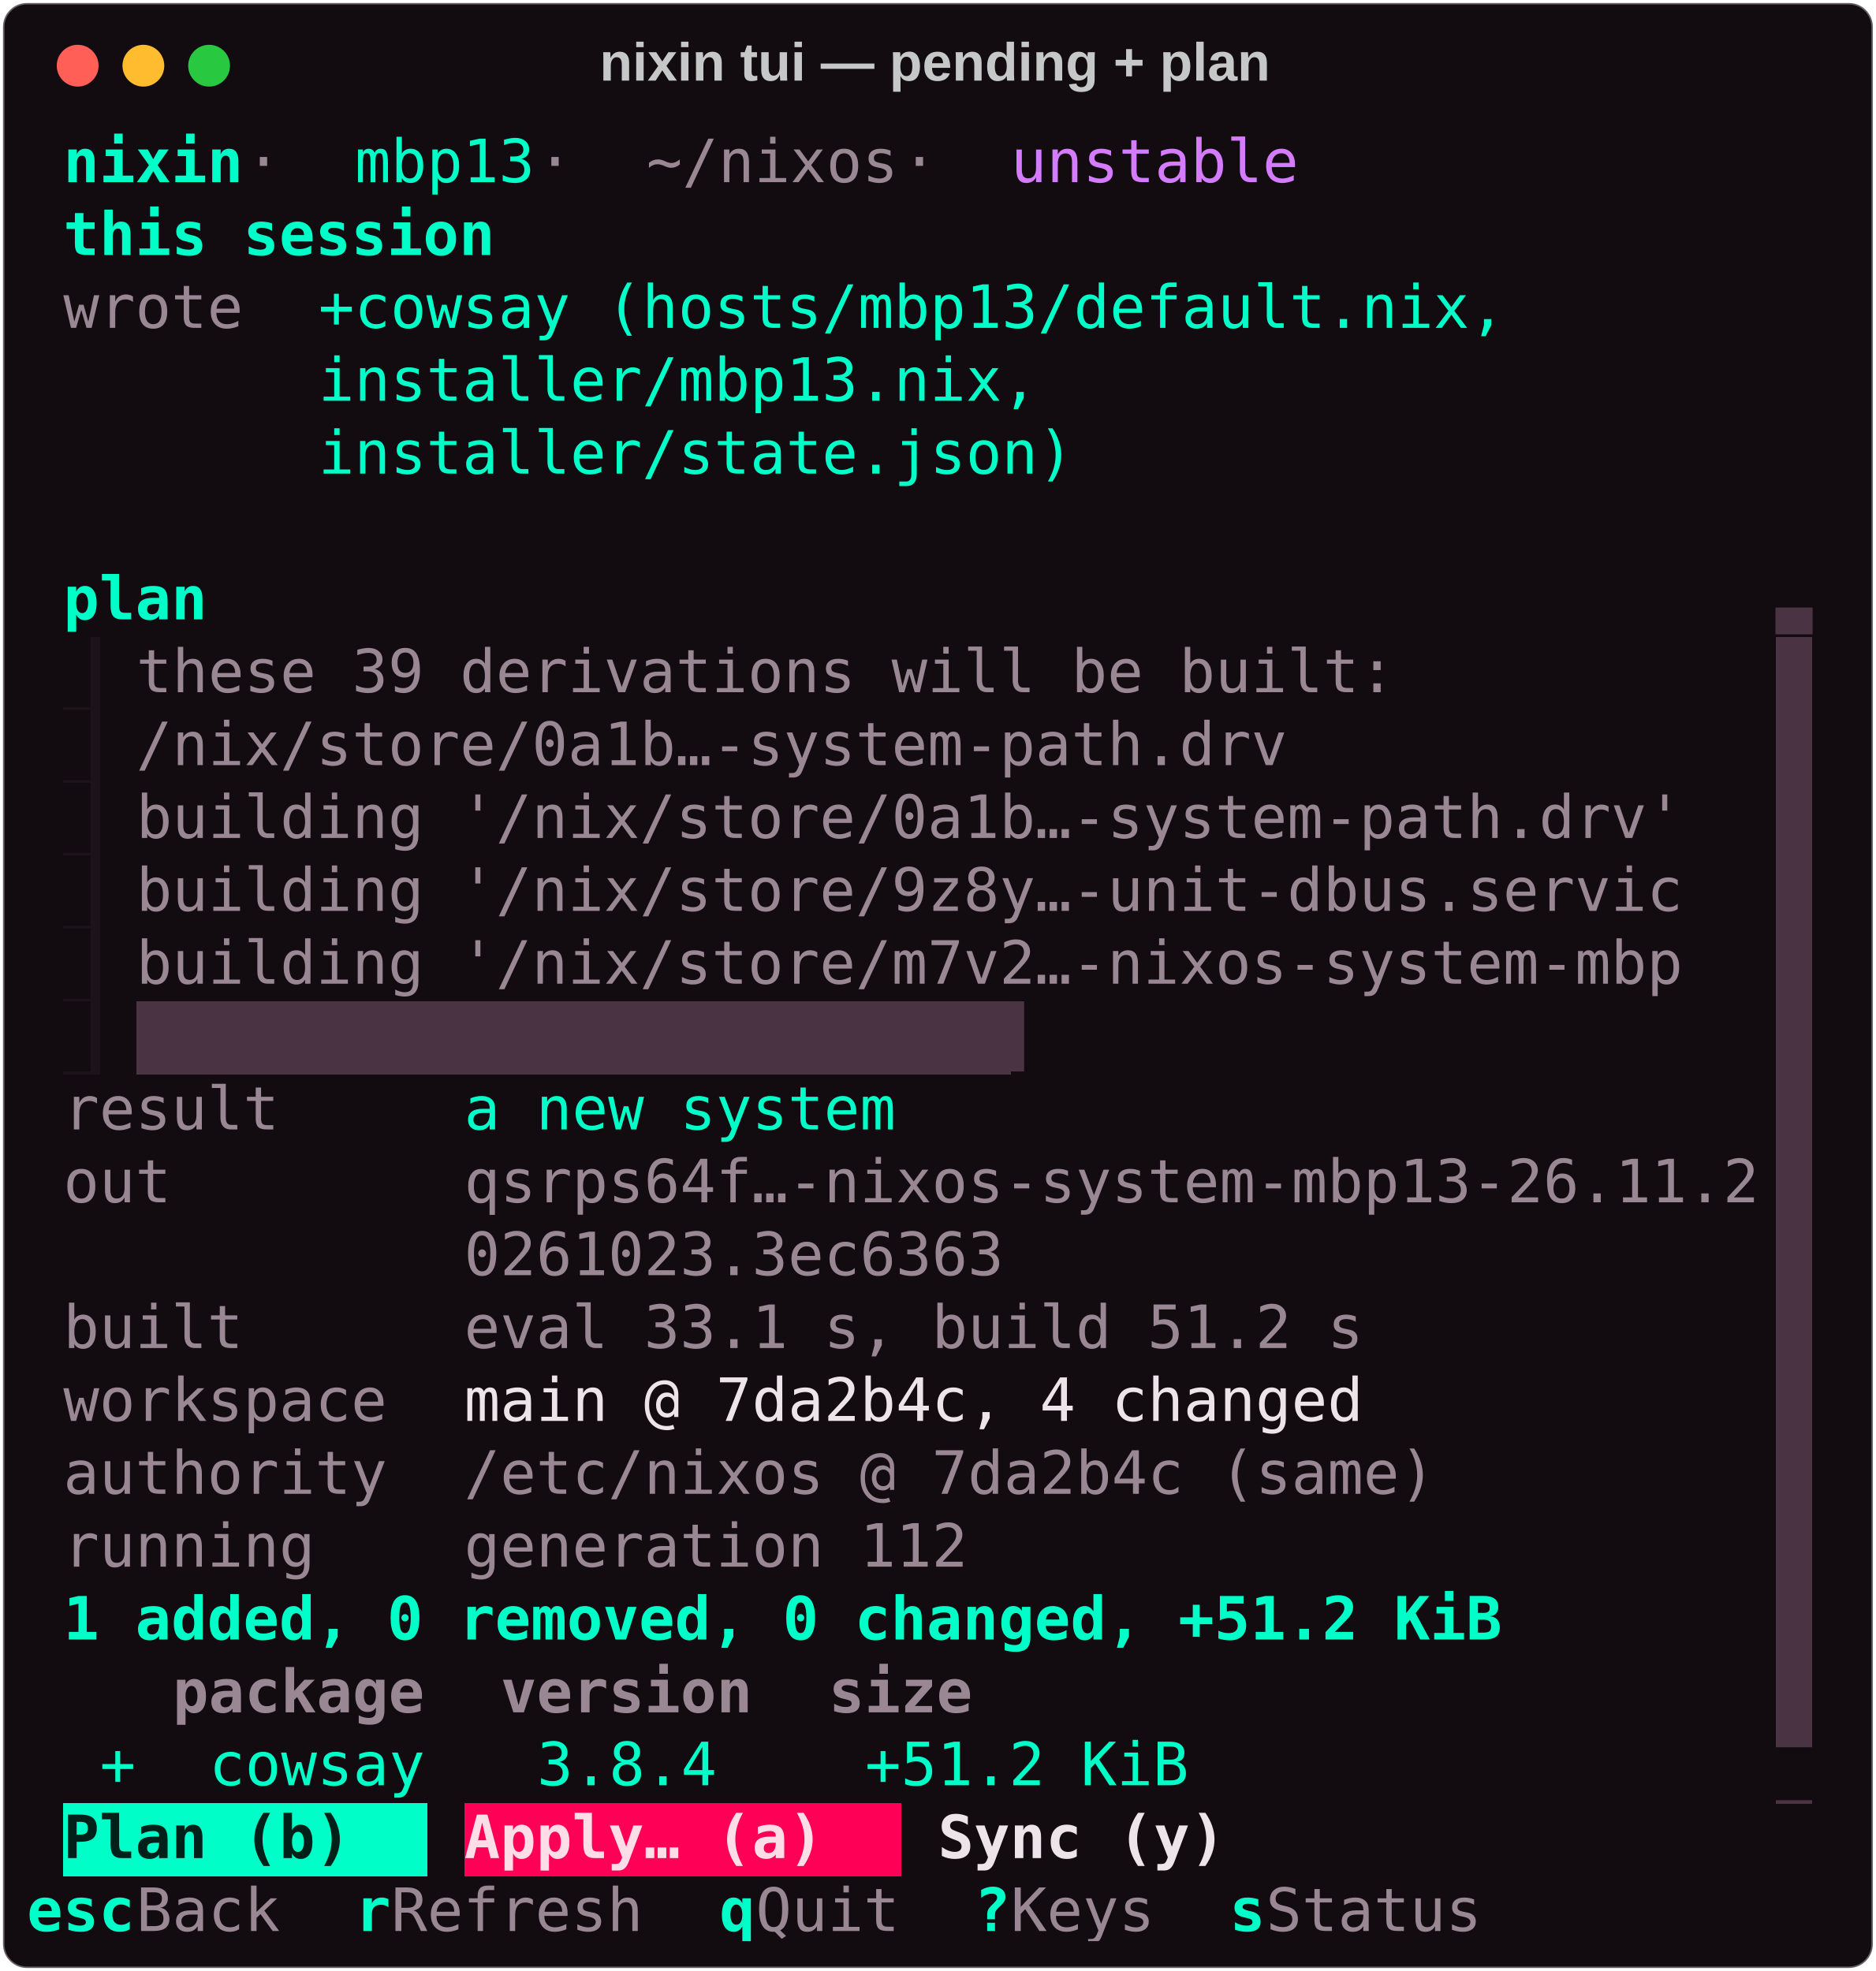
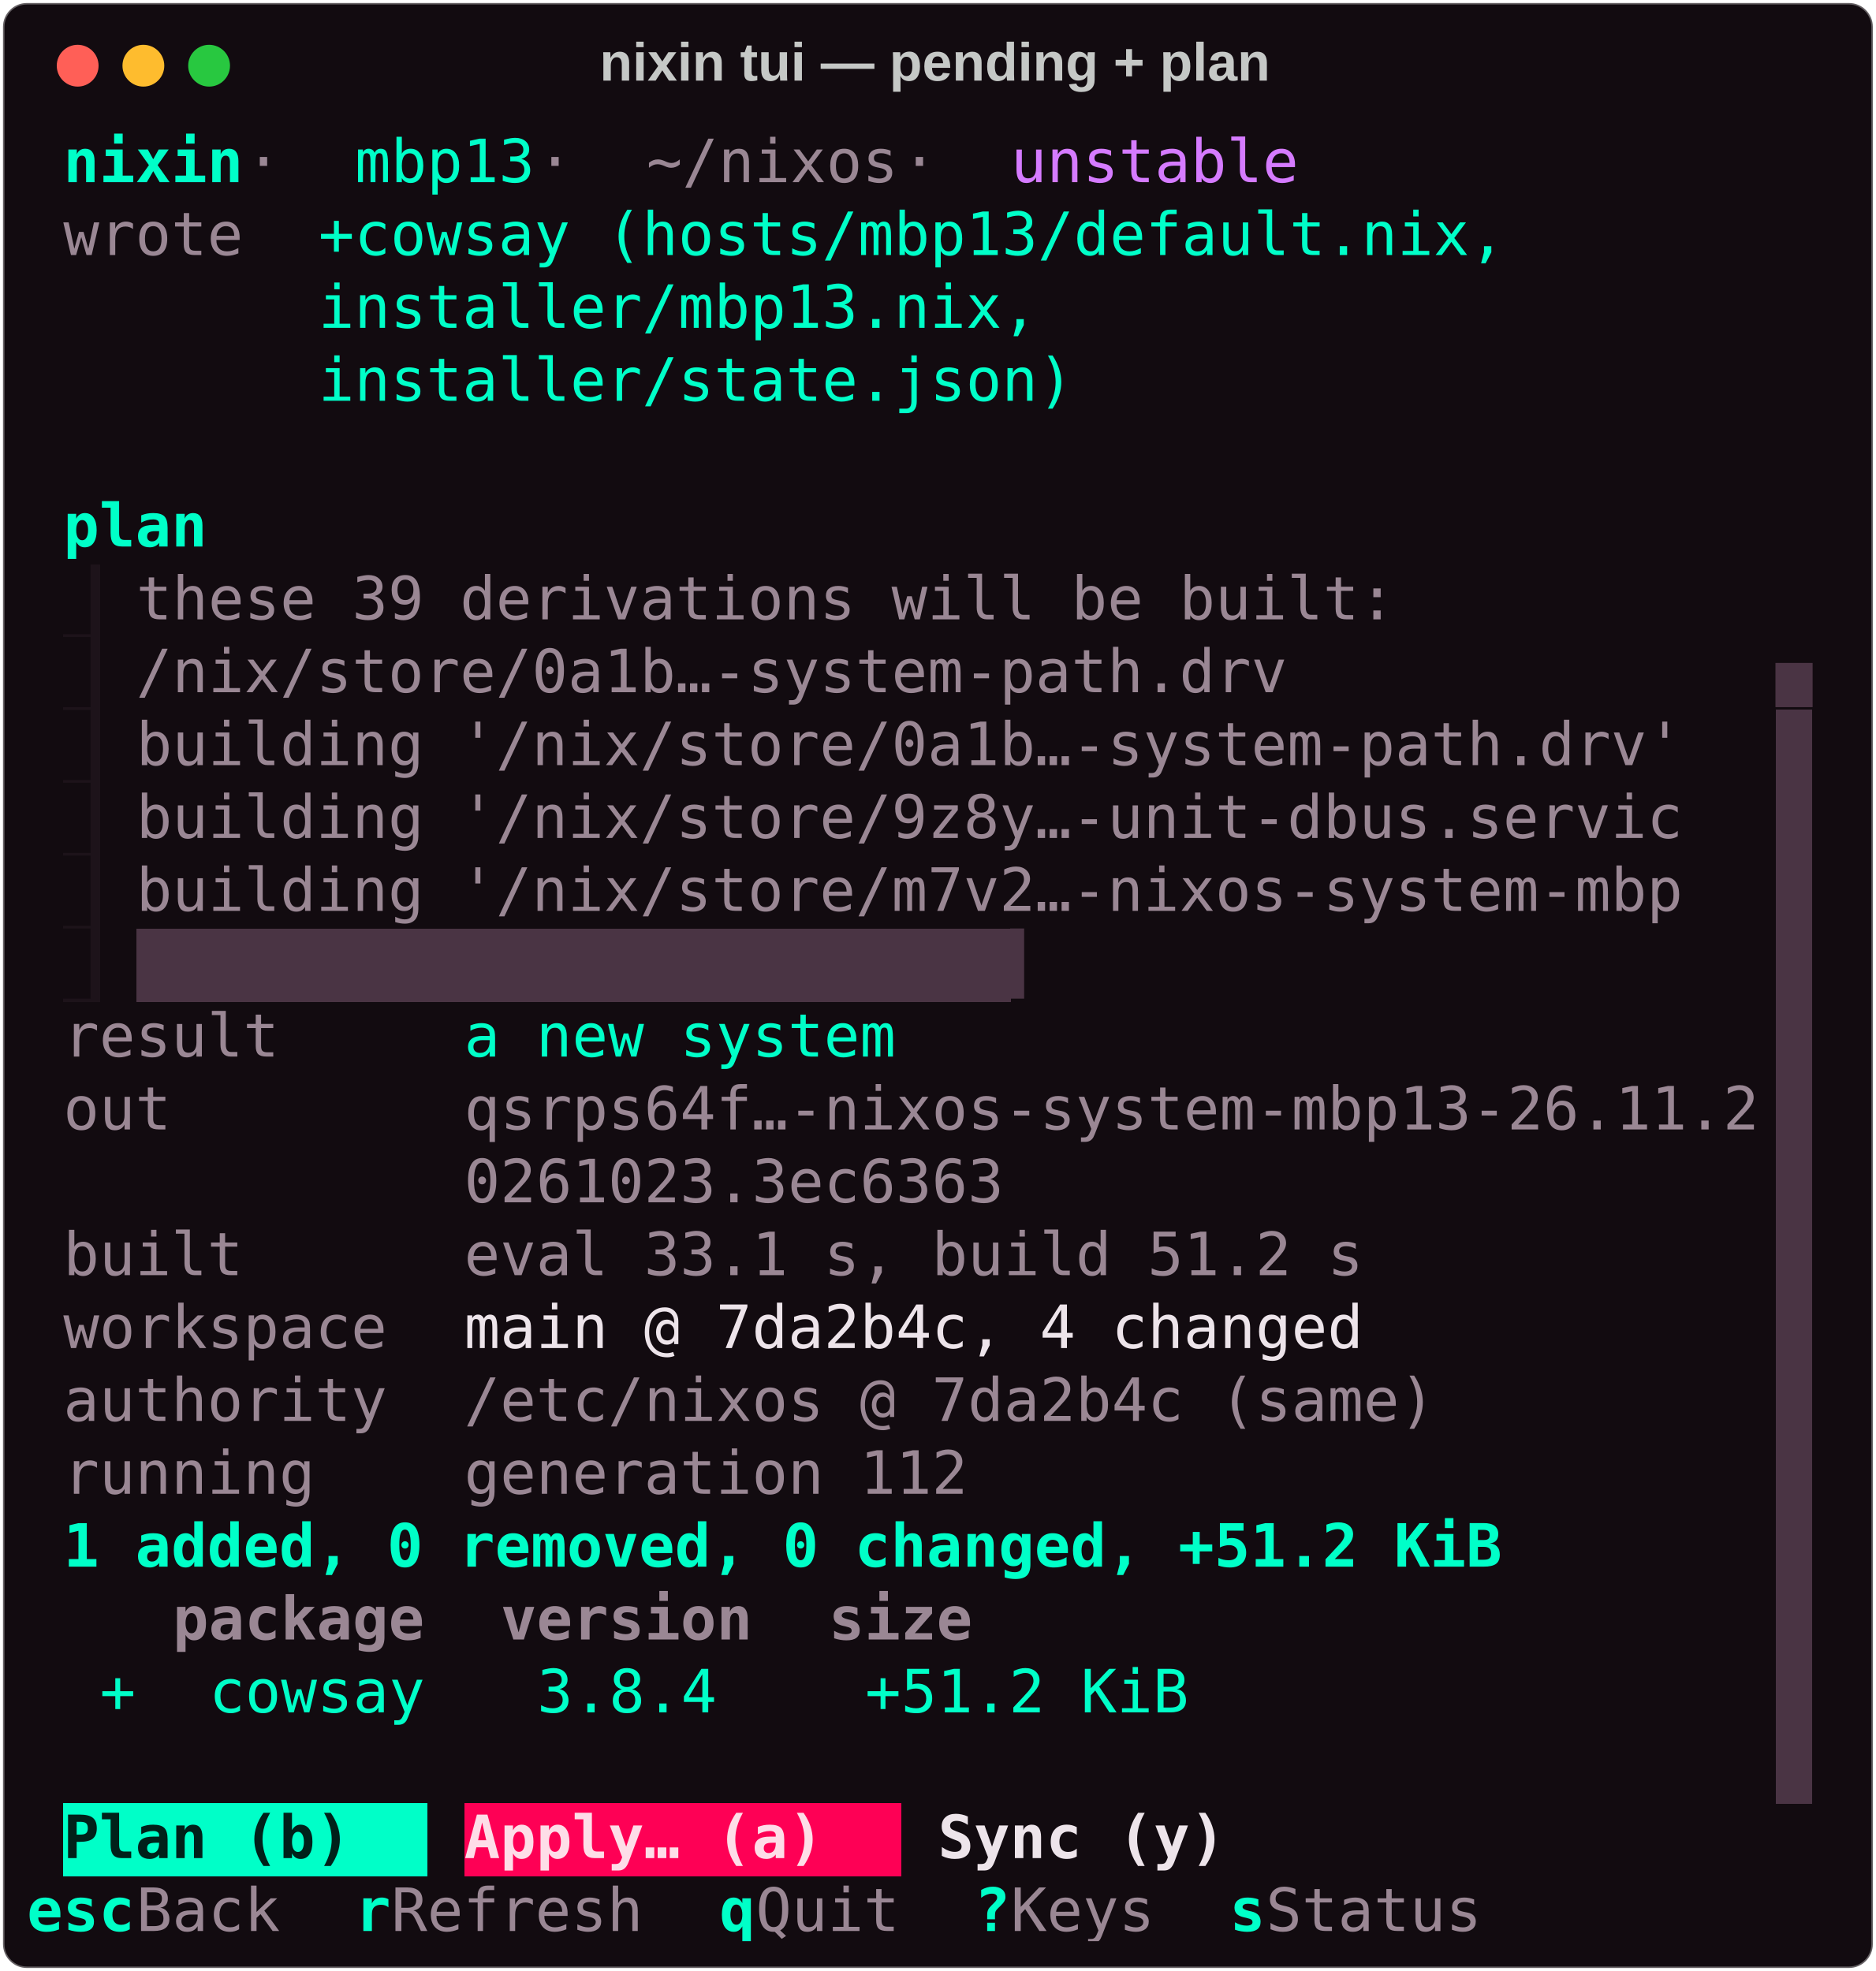
<svg xmlns="http://www.w3.org/2000/svg" class="rich-terminal" viewBox="0 0 628 660.0">
  <style>

    @font-face {
        font-family: "Fira Code";
        src: local("FiraCode-Regular"),
                url("https://cdnjs.cloudflare.com/ajax/libs/firacode/6.2.0/woff2/FiraCode-Regular.woff2") format("woff2"),
                url("https://cdnjs.cloudflare.com/ajax/libs/firacode/6.2.0/woff/FiraCode-Regular.woff") format("woff");
        font-style: normal;
        font-weight: 400;
    }
    @font-face {
        font-family: "Fira Code";
        src: local("FiraCode-Bold"),
                url("https://cdnjs.cloudflare.com/ajax/libs/firacode/6.2.0/woff2/FiraCode-Bold.woff2") format("woff2"),
                url("https://cdnjs.cloudflare.com/ajax/libs/firacode/6.2.0/woff/FiraCode-Bold.woff") format("woff");
        font-style: bold;
        font-weight: 700;
    }

-     .terminal-96941989-matrix {
+     .terminal-3875089886-matrix {
        font-family: Fira Code, monospace;
        font-size: 20px;
        line-height: 24.4px;
        font-variant-east-asian: full-width;
    }

-     .terminal-96941989-title {
+     .terminal-3875089886-title {
        font-size: 18px;
        font-weight: bold;
        font-family: arial;
    }

-     .terminal-96941989-r1 { fill: #c5c8c6 }
- .terminal-96941989-r2 { fill: #00ffc8;font-weight: bold }
- .terminal-96941989-r3 { fill: #9a8794 }
- .terminal-96941989-r4 { fill: #00ffc8 }
- .terminal-96941989-r5 { fill: #d57bff }
- .terminal-96941989-r6 { fill: #ede4ea }
- .terminal-96941989-r7 { fill: #4a3444 }
- .terminal-96941989-r8 { fill: #120b10 }
- .terminal-96941989-r9 { fill: #9a8794;font-weight: bold }
- .terminal-96941989-r10 { fill: #00211a;font-weight: bold }
- .terminal-96941989-r11 { fill: #fedde8;font-weight: bold }
- .terminal-96941989-r12 { fill: #ede4ea;font-weight: bold }
+     .terminal-3875089886-r1 { fill: #c5c8c6 }
+ .terminal-3875089886-r2 { fill: #00ffc8;font-weight: bold }
+ .terminal-3875089886-r3 { fill: #9a8794 }
+ .terminal-3875089886-r4 { fill: #00ffc8 }
+ .terminal-3875089886-r5 { fill: #d57bff }
+ .terminal-3875089886-r6 { fill: #ede4ea }
+ .terminal-3875089886-r7 { fill: #120b10 }
+ .terminal-3875089886-r8 { fill: #4a3444 }
+ .terminal-3875089886-r9 { fill: #9a8794;font-weight: bold }
+ .terminal-3875089886-r10 { fill: #00211a;font-weight: bold }
+ .terminal-3875089886-r11 { fill: #fedde8;font-weight: bold }
+ .terminal-3875089886-r12 { fill: #ede4ea;font-weight: bold }
    </style>
  <defs>
-     <clipPath id="terminal-96941989-clip-terminal">
+     <clipPath id="terminal-3875089886-clip-terminal">
      <rect x="0" y="0" width="609.0" height="609.0" />
    </clipPath>
-     <clipPath id="terminal-96941989-line-0">
+     <clipPath id="terminal-3875089886-line-0">
      <rect x="0" y="1.5" width="610" height="24.65" />
    </clipPath>
-     <clipPath id="terminal-96941989-line-1">
+     <clipPath id="terminal-3875089886-line-1">
      <rect x="0" y="25.9" width="610" height="24.65" />
    </clipPath>
-     <clipPath id="terminal-96941989-line-2">
+     <clipPath id="terminal-3875089886-line-2">
      <rect x="0" y="50.3" width="610" height="24.65" />
    </clipPath>
-     <clipPath id="terminal-96941989-line-3">
+     <clipPath id="terminal-3875089886-line-3">
      <rect x="0" y="74.7" width="610" height="24.65" />
    </clipPath>
-     <clipPath id="terminal-96941989-line-4">
+     <clipPath id="terminal-3875089886-line-4">
      <rect x="0" y="99.1" width="610" height="24.65" />
    </clipPath>
-     <clipPath id="terminal-96941989-line-5">
+     <clipPath id="terminal-3875089886-line-5">
      <rect x="0" y="123.5" width="610" height="24.65" />
    </clipPath>
-     <clipPath id="terminal-96941989-line-6">
+     <clipPath id="terminal-3875089886-line-6">
      <rect x="0" y="147.9" width="610" height="24.65" />
    </clipPath>
-     <clipPath id="terminal-96941989-line-7">
+     <clipPath id="terminal-3875089886-line-7">
      <rect x="0" y="172.3" width="610" height="24.65" />
    </clipPath>
-     <clipPath id="terminal-96941989-line-8">
+     <clipPath id="terminal-3875089886-line-8">
      <rect x="0" y="196.7" width="610" height="24.65" />
    </clipPath>
-     <clipPath id="terminal-96941989-line-9">
+     <clipPath id="terminal-3875089886-line-9">
      <rect x="0" y="221.1" width="610" height="24.65" />
    </clipPath>
-     <clipPath id="terminal-96941989-line-10">
+     <clipPath id="terminal-3875089886-line-10">
      <rect x="0" y="245.5" width="610" height="24.65" />
    </clipPath>
-     <clipPath id="terminal-96941989-line-11">
+     <clipPath id="terminal-3875089886-line-11">
      <rect x="0" y="269.9" width="610" height="24.65" />
    </clipPath>
-     <clipPath id="terminal-96941989-line-12">
+     <clipPath id="terminal-3875089886-line-12">
      <rect x="0" y="294.3" width="610" height="24.65" />
    </clipPath>
-     <clipPath id="terminal-96941989-line-13">
+     <clipPath id="terminal-3875089886-line-13">
      <rect x="0" y="318.7" width="610" height="24.65" />
    </clipPath>
-     <clipPath id="terminal-96941989-line-14">
+     <clipPath id="terminal-3875089886-line-14">
      <rect x="0" y="343.1" width="610" height="24.65" />
    </clipPath>
-     <clipPath id="terminal-96941989-line-15">
+     <clipPath id="terminal-3875089886-line-15">
      <rect x="0" y="367.5" width="610" height="24.65" />
    </clipPath>
-     <clipPath id="terminal-96941989-line-16">
+     <clipPath id="terminal-3875089886-line-16">
      <rect x="0" y="391.9" width="610" height="24.65" />
    </clipPath>
-     <clipPath id="terminal-96941989-line-17">
+     <clipPath id="terminal-3875089886-line-17">
      <rect x="0" y="416.3" width="610" height="24.65" />
    </clipPath>
-     <clipPath id="terminal-96941989-line-18">
+     <clipPath id="terminal-3875089886-line-18">
      <rect x="0" y="440.7" width="610" height="24.65" />
    </clipPath>
-     <clipPath id="terminal-96941989-line-19">
+     <clipPath id="terminal-3875089886-line-19">
      <rect x="0" y="465.1" width="610" height="24.65" />
    </clipPath>
-     <clipPath id="terminal-96941989-line-20">
+     <clipPath id="terminal-3875089886-line-20">
      <rect x="0" y="489.5" width="610" height="24.65" />
    </clipPath>
-     <clipPath id="terminal-96941989-line-21">
+     <clipPath id="terminal-3875089886-line-21">
      <rect x="0" y="513.9" width="610" height="24.65" />
    </clipPath>
-     <clipPath id="terminal-96941989-line-22">
+     <clipPath id="terminal-3875089886-line-22">
      <rect x="0" y="538.3" width="610" height="24.65" />
    </clipPath>
-     <clipPath id="terminal-96941989-line-23">
+     <clipPath id="terminal-3875089886-line-23">
      <rect x="0" y="562.7" width="610" height="24.65" />
    </clipPath>
  </defs>
  <rect fill="#120b10" stroke="rgba(255,255,255,0.35)" stroke-width="1" x="1" y="1" width="626" height="658" rx="8" />
-   <text class="terminal-96941989-title" fill="#c5c8c6" text-anchor="middle" x="313" y="27">nixin tui — pending + plan</text>
+   <text class="terminal-3875089886-title" fill="#c5c8c6" text-anchor="middle" x="313" y="27">nixin tui — pending + plan</text>
  <g transform="translate(26,22)">
    <circle cx="0" cy="0" r="7" fill="#ff5f57" />
    <circle cx="22" cy="0" r="7" fill="#febc2e" />
    <circle cx="44" cy="0" r="7" fill="#28c840" />
  </g>
-   <g transform="translate(9, 41)" clip-path="url(#terminal-96941989-clip-terminal)">
+   <g transform="translate(9, 41)" clip-path="url(#terminal-3875089886-clip-terminal)">
+     <rect fill="#1d131a" x="12.2" y="147.9" width="12.2" height="24.65" shape-rendering="crispEdges" />
    <rect fill="#1d131a" x="12.2" y="172.3" width="12.2" height="24.65" shape-rendering="crispEdges" />
-     <rect fill="#4a3444" x="585.6" y="172.3" width="12.2" height="24.65" shape-rendering="crispEdges" />
    <rect fill="#1d131a" x="12.2" y="196.7" width="12.2" height="24.65" shape-rendering="crispEdges" />
    <rect fill="#4a3444" x="585.6" y="196.7" width="12.2" height="24.65" shape-rendering="crispEdges" />
    <rect fill="#1d131a" x="12.2" y="221.1" width="12.2" height="24.65" shape-rendering="crispEdges" />
    <rect fill="#4a3444" x="585.6" y="221.1" width="12.2" height="24.65" shape-rendering="crispEdges" />
    <rect fill="#1d131a" x="12.2" y="245.5" width="12.2" height="24.65" shape-rendering="crispEdges" />
    <rect fill="#4a3444" x="585.6" y="245.5" width="12.2" height="24.65" shape-rendering="crispEdges" />
    <rect fill="#1d131a" x="12.2" y="269.9" width="12.2" height="24.65" shape-rendering="crispEdges" />
+     <rect fill="#4a3444" x="36.6" y="269.9" width="12.2" height="24.65" shape-rendering="crispEdges" />
+     <rect fill="#4a3444" x="48.8" y="269.9" width="12.2" height="24.65" shape-rendering="crispEdges" />
+     <rect fill="#4a3444" x="61" y="269.9" width="12.2" height="24.65" shape-rendering="crispEdges" />
+     <rect fill="#4a3444" x="73.2" y="269.9" width="12.2" height="24.65" shape-rendering="crispEdges" />
+     <rect fill="#4a3444" x="85.4" y="269.9" width="12.2" height="24.65" shape-rendering="crispEdges" />
+     <rect fill="#4a3444" x="97.6" y="269.9" width="12.2" height="24.65" shape-rendering="crispEdges" />
+     <rect fill="#4a3444" x="109.8" y="269.9" width="12.2" height="24.65" shape-rendering="crispEdges" />
+     <rect fill="#4a3444" x="122" y="269.9" width="12.2" height="24.65" shape-rendering="crispEdges" />
+     <rect fill="#4a3444" x="134.2" y="269.9" width="12.2" height="24.65" shape-rendering="crispEdges" />
+     <rect fill="#4a3444" x="146.4" y="269.9" width="12.2" height="24.65" shape-rendering="crispEdges" />
+     <rect fill="#4a3444" x="158.6" y="269.9" width="12.2" height="24.65" shape-rendering="crispEdges" />
+     <rect fill="#4a3444" x="170.8" y="269.9" width="12.2" height="24.65" shape-rendering="crispEdges" />
+     <rect fill="#4a3444" x="183" y="269.9" width="12.2" height="24.65" shape-rendering="crispEdges" />
+     <rect fill="#4a3444" x="195.2" y="269.9" width="12.2" height="24.65" shape-rendering="crispEdges" />
+     <rect fill="#4a3444" x="207.4" y="269.9" width="12.2" height="24.65" shape-rendering="crispEdges" />
+     <rect fill="#4a3444" x="219.6" y="269.9" width="12.2" height="24.65" shape-rendering="crispEdges" />
+     <rect fill="#4a3444" x="231.8" y="269.9" width="12.2" height="24.65" shape-rendering="crispEdges" />
+     <rect fill="#4a3444" x="244" y="269.9" width="12.2" height="24.65" shape-rendering="crispEdges" />
+     <rect fill="#4a3444" x="256.2" y="269.9" width="12.2" height="24.65" shape-rendering="crispEdges" />
+     <rect fill="#4a3444" x="268.4" y="269.9" width="12.2" height="24.65" shape-rendering="crispEdges" />
+     <rect fill="#4a3444" x="280.6" y="269.9" width="12.2" height="24.65" shape-rendering="crispEdges" />
+     <rect fill="#4a3444" x="292.8" y="269.9" width="12.2" height="24.65" shape-rendering="crispEdges" />
+     <rect fill="#4a3444" x="305" y="269.9" width="12.2" height="24.65" shape-rendering="crispEdges" />
+     <rect fill="#4a3444" x="317.2" y="269.9" width="12.2" height="24.65" shape-rendering="crispEdges" />
    <rect fill="#4a3444" x="585.6" y="269.9" width="12.2" height="24.65" shape-rendering="crispEdges" />
-     <rect fill="#1d131a" x="12.2" y="294.3" width="12.2" height="24.65" shape-rendering="crispEdges" />
-     <rect fill="#4a3444" x="36.6" y="294.3" width="12.2" height="24.65" shape-rendering="crispEdges" />
-     <rect fill="#4a3444" x="48.8" y="294.3" width="12.2" height="24.65" shape-rendering="crispEdges" />
-     <rect fill="#4a3444" x="61" y="294.3" width="12.2" height="24.65" shape-rendering="crispEdges" />
-     <rect fill="#4a3444" x="73.2" y="294.3" width="12.2" height="24.65" shape-rendering="crispEdges" />
-     <rect fill="#4a3444" x="85.4" y="294.3" width="12.2" height="24.65" shape-rendering="crispEdges" />
-     <rect fill="#4a3444" x="97.6" y="294.3" width="12.2" height="24.65" shape-rendering="crispEdges" />
-     <rect fill="#4a3444" x="109.8" y="294.3" width="12.2" height="24.65" shape-rendering="crispEdges" />
-     <rect fill="#4a3444" x="122" y="294.3" width="12.2" height="24.65" shape-rendering="crispEdges" />
-     <rect fill="#4a3444" x="134.2" y="294.3" width="12.2" height="24.65" shape-rendering="crispEdges" />
-     <rect fill="#4a3444" x="146.4" y="294.3" width="12.2" height="24.65" shape-rendering="crispEdges" />
-     <rect fill="#4a3444" x="158.6" y="294.3" width="12.2" height="24.65" shape-rendering="crispEdges" />
-     <rect fill="#4a3444" x="170.8" y="294.3" width="12.2" height="24.65" shape-rendering="crispEdges" />
-     <rect fill="#4a3444" x="183" y="294.3" width="12.2" height="24.65" shape-rendering="crispEdges" />
-     <rect fill="#4a3444" x="195.2" y="294.3" width="12.2" height="24.65" shape-rendering="crispEdges" />
-     <rect fill="#4a3444" x="207.4" y="294.3" width="12.2" height="24.65" shape-rendering="crispEdges" />
-     <rect fill="#4a3444" x="219.6" y="294.3" width="12.2" height="24.65" shape-rendering="crispEdges" />
-     <rect fill="#4a3444" x="231.8" y="294.3" width="12.2" height="24.65" shape-rendering="crispEdges" />
-     <rect fill="#4a3444" x="244" y="294.3" width="12.2" height="24.65" shape-rendering="crispEdges" />
-     <rect fill="#4a3444" x="256.2" y="294.3" width="12.2" height="24.65" shape-rendering="crispEdges" />
-     <rect fill="#4a3444" x="268.4" y="294.3" width="12.2" height="24.65" shape-rendering="crispEdges" />
-     <rect fill="#4a3444" x="280.6" y="294.3" width="12.2" height="24.65" shape-rendering="crispEdges" />
-     <rect fill="#4a3444" x="292.8" y="294.3" width="12.2" height="24.65" shape-rendering="crispEdges" />
-     <rect fill="#4a3444" x="305" y="294.3" width="12.2" height="24.65" shape-rendering="crispEdges" />
-     <rect fill="#4a3444" x="317.2" y="294.3" width="12.2" height="24.65" shape-rendering="crispEdges" />
    <rect fill="#4a3444" x="585.6" y="294.3" width="12.2" height="24.65" shape-rendering="crispEdges" />
    <rect fill="#4a3444" x="585.6" y="318.7" width="12.2" height="24.65" shape-rendering="crispEdges" />
    <rect fill="#4a3444" x="585.6" y="343.1" width="12.2" height="24.65" shape-rendering="crispEdges" />
    <rect fill="#4a3444" x="585.6" y="367.5" width="12.2" height="24.65" shape-rendering="crispEdges" />
    <rect fill="#4a3444" x="585.6" y="391.9" width="12.2" height="24.65" shape-rendering="crispEdges" />
    <rect fill="#4a3444" x="585.6" y="416.3" width="12.2" height="24.65" shape-rendering="crispEdges" />
    <rect fill="#4a3444" x="585.6" y="440.7" width="12.2" height="24.65" shape-rendering="crispEdges" />
    <rect fill="#4a3444" x="585.6" y="465.1" width="12.2" height="24.65" shape-rendering="crispEdges" />
    <rect fill="#4a3444" x="585.6" y="489.5" width="12.2" height="24.65" shape-rendering="crispEdges" />
    <rect fill="#4a3444" x="585.6" y="513.9" width="12.2" height="24.65" shape-rendering="crispEdges" />
    <rect fill="#4a3444" x="585.6" y="538.3" width="12.2" height="24.65" shape-rendering="crispEdges" />
    <rect fill="#00ffc8" x="12.2" y="562.7" width="122" height="24.65" shape-rendering="crispEdges" />
    <rect fill="#fe0055" x="146.4" y="562.7" width="146.4" height="24.65" shape-rendering="crispEdges" />
-     <g class="terminal-96941989-matrix">
-       <text class="terminal-96941989-r2" x="12.2" y="20" textLength="61" clip-path="url(#terminal-96941989-line-0)">nixin</text>
-       <text class="terminal-96941989-r3" x="73.2" y="20" textLength="36.6" clip-path="url(#terminal-96941989-line-0)"> · </text>
-       <text class="terminal-96941989-r4" x="109.8" y="20" textLength="61" clip-path="url(#terminal-96941989-line-0)">mbp13</text>
-       <text class="terminal-96941989-r3" x="170.8" y="20" textLength="36.6" clip-path="url(#terminal-96941989-line-0)"> · </text>
-       <text class="terminal-96941989-r3" x="207.4" y="20" textLength="85.4" clip-path="url(#terminal-96941989-line-0)">~/nixos</text>
-       <text class="terminal-96941989-r3" x="292.8" y="20" textLength="36.6" clip-path="url(#terminal-96941989-line-0)"> · </text>
-       <text class="terminal-96941989-r5" x="329.4" y="20" textLength="97.6" clip-path="url(#terminal-96941989-line-0)">unstable</text>
-       <text class="terminal-96941989-r1" x="610" y="20" textLength="12.2" clip-path="url(#terminal-96941989-line-0)">
- </text>
-       <text class="terminal-96941989-r2" x="12.2" y="44.4" textLength="146.4" clip-path="url(#terminal-96941989-line-1)">this session</text>
-       <text class="terminal-96941989-r1" x="610" y="44.4" textLength="12.2" clip-path="url(#terminal-96941989-line-1)">
- </text>
-       <text class="terminal-96941989-r3" x="12.2" y="68.8" textLength="61" clip-path="url(#terminal-96941989-line-2)">wrote</text>
-       <text class="terminal-96941989-r4" x="97.6" y="68.8" textLength="488" clip-path="url(#terminal-96941989-line-2)">+cowsay (hosts/mbp13/default.nix,       </text>
-       <text class="terminal-96941989-r1" x="610" y="68.8" textLength="12.2" clip-path="url(#terminal-96941989-line-2)">
- </text>
-       <text class="terminal-96941989-r4" x="97.6" y="93.2" textLength="488" clip-path="url(#terminal-96941989-line-3)">installer/mbp13.nix,                    </text>
-       <text class="terminal-96941989-r1" x="610" y="93.2" textLength="12.2" clip-path="url(#terminal-96941989-line-3)">
- </text>
-       <text class="terminal-96941989-r4" x="97.6" y="117.6" textLength="488" clip-path="url(#terminal-96941989-line-4)">installer/state.json)                   </text>
-       <text class="terminal-96941989-r1" x="610" y="117.6" textLength="12.2" clip-path="url(#terminal-96941989-line-4)">
- </text>
-       <text class="terminal-96941989-r1" x="610" y="142" textLength="12.2" clip-path="url(#terminal-96941989-line-5)">
- </text>
-       <text class="terminal-96941989-r2" x="12.2" y="166.4" textLength="48.8" clip-path="url(#terminal-96941989-line-6)">plan</text>
-       <text class="terminal-96941989-r7" x="585.6" y="166.4" textLength="12.2" clip-path="url(#terminal-96941989-line-6)">▃</text>
-       <text class="terminal-96941989-r1" x="610" y="166.4" textLength="12.2" clip-path="url(#terminal-96941989-line-6)">
- </text>
-       <text class="terminal-96941989-r8" x="12.2" y="190.8" textLength="12.2" clip-path="url(#terminal-96941989-line-7)">▊</text>
-       <text class="terminal-96941989-r3" x="36.6" y="190.8" textLength="427" clip-path="url(#terminal-96941989-line-7)">these 39 derivations will be built:</text>
-       <text class="terminal-96941989-r1" x="610" y="190.8" textLength="12.2" clip-path="url(#terminal-96941989-line-7)">
- </text>
-       <text class="terminal-96941989-r8" x="12.2" y="215.2" textLength="12.2" clip-path="url(#terminal-96941989-line-8)">▊</text>
-       <text class="terminal-96941989-r3" x="36.6" y="215.2" textLength="414.8" clip-path="url(#terminal-96941989-line-8)">  /nix/store/0a1b…-system-path.drv</text>
-       <text class="terminal-96941989-r1" x="610" y="215.2" textLength="12.2" clip-path="url(#terminal-96941989-line-8)">
- </text>
-       <text class="terminal-96941989-r8" x="12.2" y="239.6" textLength="12.2" clip-path="url(#terminal-96941989-line-9)">▊</text>
-       <text class="terminal-96941989-r3" x="36.6" y="239.6" textLength="524.6" clip-path="url(#terminal-96941989-line-9)">building '/nix/store/0a1b…-system-path.drv'</text>
-       <text class="terminal-96941989-r1" x="610" y="239.6" textLength="12.2" clip-path="url(#terminal-96941989-line-9)">
- </text>
-       <text class="terminal-96941989-r8" x="12.2" y="264" textLength="12.2" clip-path="url(#terminal-96941989-line-10)">▊</text>
-       <text class="terminal-96941989-r3" x="36.6" y="264" textLength="524.6" clip-path="url(#terminal-96941989-line-10)">building '/nix/store/9z8y…-unit-dbus.servic</text>
-       <text class="terminal-96941989-r1" x="610" y="264" textLength="12.2" clip-path="url(#terminal-96941989-line-10)">
- </text>
-       <text class="terminal-96941989-r8" x="12.2" y="288.4" textLength="12.2" clip-path="url(#terminal-96941989-line-11)">▊</text>
-       <text class="terminal-96941989-r3" x="36.6" y="288.4" textLength="524.6" clip-path="url(#terminal-96941989-line-11)">building '/nix/store/m7v2…-nixos-system-mbp</text>
-       <text class="terminal-96941989-r1" x="610" y="288.4" textLength="12.2" clip-path="url(#terminal-96941989-line-11)">
- </text>
-       <text class="terminal-96941989-r8" x="12.2" y="312.8" textLength="12.2" clip-path="url(#terminal-96941989-line-12)">▊</text>
-       <text class="terminal-96941989-r7" x="329.4" y="312.8" textLength="12.2" clip-path="url(#terminal-96941989-line-12)">▍</text>
-       <text class="terminal-96941989-r1" x="610" y="312.8" textLength="12.2" clip-path="url(#terminal-96941989-line-12)">
- </text>
-       <text class="terminal-96941989-r3" x="12.2" y="337.2" textLength="109.8" clip-path="url(#terminal-96941989-line-13)">result   </text>
-       <text class="terminal-96941989-r4" x="146.4" y="337.2" textLength="439.2" clip-path="url(#terminal-96941989-line-13)">a new system                        </text>
-       <text class="terminal-96941989-r1" x="610" y="337.2" textLength="12.2" clip-path="url(#terminal-96941989-line-13)">
- </text>
-       <text class="terminal-96941989-r3" x="12.2" y="361.6" textLength="109.8" clip-path="url(#terminal-96941989-line-14)">out      </text>
-       <text class="terminal-96941989-r3" x="146.4" y="361.6" textLength="439.2" clip-path="url(#terminal-96941989-line-14)">qsrps64f…-nixos-system-mbp13-26.11.2</text>
-       <text class="terminal-96941989-r1" x="610" y="361.6" textLength="12.2" clip-path="url(#terminal-96941989-line-14)">
- </text>
-       <text class="terminal-96941989-r3" x="146.4" y="386" textLength="439.2" clip-path="url(#terminal-96941989-line-15)">0261023.3ec6363                     </text>
-       <text class="terminal-96941989-r1" x="610" y="386" textLength="12.2" clip-path="url(#terminal-96941989-line-15)">
- </text>
-       <text class="terminal-96941989-r3" x="12.2" y="410.4" textLength="109.8" clip-path="url(#terminal-96941989-line-16)">built    </text>
-       <text class="terminal-96941989-r3" x="146.4" y="410.4" textLength="439.2" clip-path="url(#terminal-96941989-line-16)">eval 33.1 s, build 51.2 s           </text>
-       <text class="terminal-96941989-r1" x="610" y="410.4" textLength="12.2" clip-path="url(#terminal-96941989-line-16)">
- </text>
-       <text class="terminal-96941989-r3" x="12.2" y="434.8" textLength="109.8" clip-path="url(#terminal-96941989-line-17)">workspace</text>
-       <text class="terminal-96941989-r6" x="146.4" y="434.8" textLength="439.2" clip-path="url(#terminal-96941989-line-17)">main @ 7da2b4c, 4 changed           </text>
-       <text class="terminal-96941989-r1" x="610" y="434.8" textLength="12.2" clip-path="url(#terminal-96941989-line-17)">
- </text>
-       <text class="terminal-96941989-r3" x="12.2" y="459.2" textLength="109.8" clip-path="url(#terminal-96941989-line-18)">authority</text>
-       <text class="terminal-96941989-r3" x="146.4" y="459.2" textLength="439.2" clip-path="url(#terminal-96941989-line-18)">/etc/nixos @ 7da2b4c (same)         </text>
-       <text class="terminal-96941989-r1" x="610" y="459.2" textLength="12.2" clip-path="url(#terminal-96941989-line-18)">
- </text>
-       <text class="terminal-96941989-r3" x="12.2" y="483.6" textLength="109.8" clip-path="url(#terminal-96941989-line-19)">running  </text>
-       <text class="terminal-96941989-r3" x="146.4" y="483.6" textLength="439.2" clip-path="url(#terminal-96941989-line-19)">generation 112                      </text>
-       <text class="terminal-96941989-r1" x="610" y="483.6" textLength="12.2" clip-path="url(#terminal-96941989-line-19)">
- </text>
-       <text class="terminal-96941989-r2" x="12.2" y="508" textLength="488" clip-path="url(#terminal-96941989-line-20)">1 added, 0 removed, 0 changed, +51.2 KiB</text>
-       <text class="terminal-96941989-r1" x="610" y="508" textLength="12.2" clip-path="url(#terminal-96941989-line-20)">
- </text>
-       <text class="terminal-96941989-r9" x="48.8" y="532.4" textLength="109.8" clip-path="url(#terminal-96941989-line-21)"> package </text>
-       <text class="terminal-96941989-r9" x="158.6" y="532.4" textLength="109.8" clip-path="url(#terminal-96941989-line-21)"> version </text>
-       <text class="terminal-96941989-r9" x="268.4" y="532.4" textLength="134.2" clip-path="url(#terminal-96941989-line-21)"> size      </text>
-       <text class="terminal-96941989-r1" x="610" y="532.4" textLength="12.2" clip-path="url(#terminal-96941989-line-21)">
- </text>
-       <text class="terminal-96941989-r4" x="24.4" y="556.8" textLength="12.2" clip-path="url(#terminal-96941989-line-22)">+</text>
-       <text class="terminal-96941989-r4" x="61" y="556.8" textLength="73.2" clip-path="url(#terminal-96941989-line-22)">cowsay</text>
-       <text class="terminal-96941989-r4" x="170.8" y="556.8" textLength="61" clip-path="url(#terminal-96941989-line-22)">3.8.4</text>
-       <text class="terminal-96941989-r4" x="280.6" y="556.8" textLength="109.8" clip-path="url(#terminal-96941989-line-22)">+51.2 KiB</text>
-       <text class="terminal-96941989-r8" x="585.6" y="556.8" textLength="12.2" clip-path="url(#terminal-96941989-line-22)">▆</text>
-       <text class="terminal-96941989-r1" x="610" y="556.8" textLength="12.2" clip-path="url(#terminal-96941989-line-22)">
- </text>
-       <text class="terminal-96941989-r10" x="12.2" y="581.2" textLength="122" clip-path="url(#terminal-96941989-line-23)"> Plan (b) </text>
-       <text class="terminal-96941989-r11" x="146.4" y="581.2" textLength="146.4" clip-path="url(#terminal-96941989-line-23)"> Apply… (a) </text>
-       <text class="terminal-96941989-r12" x="305" y="581.2" textLength="122" clip-path="url(#terminal-96941989-line-23)"> Sync (y) </text>
-       <text class="terminal-96941989-r1" x="610" y="581.2" textLength="12.2" clip-path="url(#terminal-96941989-line-23)">
- </text>
-       <text class="terminal-96941989-r2" x="0" y="605.6" textLength="36.6" clip-path="url(#terminal-96941989-line-24)">esc</text>
-       <text class="terminal-96941989-r3" x="36.6" y="605.6" textLength="61" clip-path="url(#terminal-96941989-line-24)"> Back</text>
-       <text class="terminal-96941989-r2" x="109.8" y="605.6" textLength="12.2" clip-path="url(#terminal-96941989-line-24)">r</text>
-       <text class="terminal-96941989-r3" x="122" y="605.6" textLength="97.6" clip-path="url(#terminal-96941989-line-24)"> Refresh</text>
-       <text class="terminal-96941989-r2" x="231.8" y="605.6" textLength="12.2" clip-path="url(#terminal-96941989-line-24)">q</text>
-       <text class="terminal-96941989-r3" x="244" y="605.6" textLength="61" clip-path="url(#terminal-96941989-line-24)"> Quit</text>
-       <text class="terminal-96941989-r2" x="317.2" y="605.6" textLength="12.2" clip-path="url(#terminal-96941989-line-24)">?</text>
-       <text class="terminal-96941989-r3" x="329.4" y="605.6" textLength="61" clip-path="url(#terminal-96941989-line-24)"> Keys</text>
-       <text class="terminal-96941989-r2" x="402.6" y="605.6" textLength="12.2" clip-path="url(#terminal-96941989-line-24)">s</text>
-       <text class="terminal-96941989-r3" x="414.8" y="605.6" textLength="85.4" clip-path="url(#terminal-96941989-line-24)"> Status</text>
+     <g class="terminal-3875089886-matrix">
+       <text class="terminal-3875089886-r2" x="12.2" y="20" textLength="61" clip-path="url(#terminal-3875089886-line-0)">nixin</text>
+       <text class="terminal-3875089886-r3" x="73.2" y="20" textLength="36.6" clip-path="url(#terminal-3875089886-line-0)"> · </text>
+       <text class="terminal-3875089886-r4" x="109.8" y="20" textLength="61" clip-path="url(#terminal-3875089886-line-0)">mbp13</text>
+       <text class="terminal-3875089886-r3" x="170.8" y="20" textLength="36.6" clip-path="url(#terminal-3875089886-line-0)"> · </text>
+       <text class="terminal-3875089886-r3" x="207.4" y="20" textLength="85.4" clip-path="url(#terminal-3875089886-line-0)">~/nixos</text>
+       <text class="terminal-3875089886-r3" x="292.8" y="20" textLength="36.6" clip-path="url(#terminal-3875089886-line-0)"> · </text>
+       <text class="terminal-3875089886-r5" x="329.4" y="20" textLength="97.6" clip-path="url(#terminal-3875089886-line-0)">unstable</text>
+       <text class="terminal-3875089886-r1" x="610" y="20" textLength="12.2" clip-path="url(#terminal-3875089886-line-0)">
+ </text>
+       <text class="terminal-3875089886-r3" x="12.2" y="44.4" textLength="61" clip-path="url(#terminal-3875089886-line-1)">wrote</text>
+       <text class="terminal-3875089886-r4" x="97.6" y="44.4" textLength="488" clip-path="url(#terminal-3875089886-line-1)">+cowsay (hosts/mbp13/default.nix,       </text>
+       <text class="terminal-3875089886-r1" x="610" y="44.4" textLength="12.2" clip-path="url(#terminal-3875089886-line-1)">
+ </text>
+       <text class="terminal-3875089886-r4" x="97.6" y="68.8" textLength="488" clip-path="url(#terminal-3875089886-line-2)">installer/mbp13.nix,                    </text>
+       <text class="terminal-3875089886-r1" x="610" y="68.8" textLength="12.2" clip-path="url(#terminal-3875089886-line-2)">
+ </text>
+       <text class="terminal-3875089886-r4" x="97.6" y="93.2" textLength="488" clip-path="url(#terminal-3875089886-line-3)">installer/state.json)                   </text>
+       <text class="terminal-3875089886-r1" x="610" y="93.2" textLength="12.2" clip-path="url(#terminal-3875089886-line-3)">
+ </text>
+       <text class="terminal-3875089886-r1" x="610" y="117.6" textLength="12.2" clip-path="url(#terminal-3875089886-line-4)">
+ </text>
+       <text class="terminal-3875089886-r2" x="12.2" y="142" textLength="48.8" clip-path="url(#terminal-3875089886-line-5)">plan</text>
+       <text class="terminal-3875089886-r1" x="610" y="142" textLength="12.2" clip-path="url(#terminal-3875089886-line-5)">
+ </text>
+       <text class="terminal-3875089886-r7" x="12.2" y="166.4" textLength="12.2" clip-path="url(#terminal-3875089886-line-6)">▊</text>
+       <text class="terminal-3875089886-r3" x="36.6" y="166.4" textLength="427" clip-path="url(#terminal-3875089886-line-6)">these 39 derivations will be built:</text>
+       <text class="terminal-3875089886-r1" x="610" y="166.4" textLength="12.2" clip-path="url(#terminal-3875089886-line-6)">
+ </text>
+       <text class="terminal-3875089886-r7" x="12.2" y="190.8" textLength="12.2" clip-path="url(#terminal-3875089886-line-7)">▊</text>
+       <text class="terminal-3875089886-r3" x="36.6" y="190.8" textLength="414.8" clip-path="url(#terminal-3875089886-line-7)">  /nix/store/0a1b…-system-path.drv</text>
+       <text class="terminal-3875089886-r8" x="585.6" y="190.8" textLength="12.2" clip-path="url(#terminal-3875089886-line-7)">▅</text>
+       <text class="terminal-3875089886-r1" x="610" y="190.8" textLength="12.2" clip-path="url(#terminal-3875089886-line-7)">
+ </text>
+       <text class="terminal-3875089886-r7" x="12.2" y="215.2" textLength="12.2" clip-path="url(#terminal-3875089886-line-8)">▊</text>
+       <text class="terminal-3875089886-r3" x="36.6" y="215.2" textLength="524.6" clip-path="url(#terminal-3875089886-line-8)">building '/nix/store/0a1b…-system-path.drv'</text>
+       <text class="terminal-3875089886-r1" x="610" y="215.2" textLength="12.2" clip-path="url(#terminal-3875089886-line-8)">
+ </text>
+       <text class="terminal-3875089886-r7" x="12.2" y="239.6" textLength="12.2" clip-path="url(#terminal-3875089886-line-9)">▊</text>
+       <text class="terminal-3875089886-r3" x="36.6" y="239.6" textLength="524.6" clip-path="url(#terminal-3875089886-line-9)">building '/nix/store/9z8y…-unit-dbus.servic</text>
+       <text class="terminal-3875089886-r1" x="610" y="239.6" textLength="12.2" clip-path="url(#terminal-3875089886-line-9)">
+ </text>
+       <text class="terminal-3875089886-r7" x="12.2" y="264" textLength="12.2" clip-path="url(#terminal-3875089886-line-10)">▊</text>
+       <text class="terminal-3875089886-r3" x="36.6" y="264" textLength="524.6" clip-path="url(#terminal-3875089886-line-10)">building '/nix/store/m7v2…-nixos-system-mbp</text>
+       <text class="terminal-3875089886-r1" x="610" y="264" textLength="12.2" clip-path="url(#terminal-3875089886-line-10)">
+ </text>
+       <text class="terminal-3875089886-r7" x="12.2" y="288.4" textLength="12.2" clip-path="url(#terminal-3875089886-line-11)">▊</text>
+       <text class="terminal-3875089886-r8" x="329.4" y="288.4" textLength="12.2" clip-path="url(#terminal-3875089886-line-11)">▍</text>
+       <text class="terminal-3875089886-r1" x="610" y="288.4" textLength="12.2" clip-path="url(#terminal-3875089886-line-11)">
+ </text>
+       <text class="terminal-3875089886-r3" x="12.2" y="312.8" textLength="109.8" clip-path="url(#terminal-3875089886-line-12)">result   </text>
+       <text class="terminal-3875089886-r4" x="146.4" y="312.8" textLength="439.2" clip-path="url(#terminal-3875089886-line-12)">a new system                        </text>
+       <text class="terminal-3875089886-r1" x="610" y="312.8" textLength="12.2" clip-path="url(#terminal-3875089886-line-12)">
+ </text>
+       <text class="terminal-3875089886-r3" x="12.2" y="337.2" textLength="109.8" clip-path="url(#terminal-3875089886-line-13)">out      </text>
+       <text class="terminal-3875089886-r3" x="146.4" y="337.2" textLength="439.2" clip-path="url(#terminal-3875089886-line-13)">qsrps64f…-nixos-system-mbp13-26.11.2</text>
+       <text class="terminal-3875089886-r1" x="610" y="337.2" textLength="12.2" clip-path="url(#terminal-3875089886-line-13)">
+ </text>
+       <text class="terminal-3875089886-r3" x="146.4" y="361.6" textLength="439.2" clip-path="url(#terminal-3875089886-line-14)">0261023.3ec6363                     </text>
+       <text class="terminal-3875089886-r1" x="610" y="361.6" textLength="12.2" clip-path="url(#terminal-3875089886-line-14)">
+ </text>
+       <text class="terminal-3875089886-r3" x="12.2" y="386" textLength="109.8" clip-path="url(#terminal-3875089886-line-15)">built    </text>
+       <text class="terminal-3875089886-r3" x="146.4" y="386" textLength="439.2" clip-path="url(#terminal-3875089886-line-15)">eval 33.1 s, build 51.2 s           </text>
+       <text class="terminal-3875089886-r1" x="610" y="386" textLength="12.2" clip-path="url(#terminal-3875089886-line-15)">
+ </text>
+       <text class="terminal-3875089886-r3" x="12.2" y="410.4" textLength="109.8" clip-path="url(#terminal-3875089886-line-16)">workspace</text>
+       <text class="terminal-3875089886-r6" x="146.4" y="410.4" textLength="439.2" clip-path="url(#terminal-3875089886-line-16)">main @ 7da2b4c, 4 changed           </text>
+       <text class="terminal-3875089886-r1" x="610" y="410.4" textLength="12.2" clip-path="url(#terminal-3875089886-line-16)">
+ </text>
+       <text class="terminal-3875089886-r3" x="12.2" y="434.8" textLength="109.8" clip-path="url(#terminal-3875089886-line-17)">authority</text>
+       <text class="terminal-3875089886-r3" x="146.4" y="434.8" textLength="439.2" clip-path="url(#terminal-3875089886-line-17)">/etc/nixos @ 7da2b4c (same)         </text>
+       <text class="terminal-3875089886-r1" x="610" y="434.8" textLength="12.2" clip-path="url(#terminal-3875089886-line-17)">
+ </text>
+       <text class="terminal-3875089886-r3" x="12.2" y="459.2" textLength="109.8" clip-path="url(#terminal-3875089886-line-18)">running  </text>
+       <text class="terminal-3875089886-r3" x="146.4" y="459.2" textLength="439.2" clip-path="url(#terminal-3875089886-line-18)">generation 112                      </text>
+       <text class="terminal-3875089886-r1" x="610" y="459.2" textLength="12.2" clip-path="url(#terminal-3875089886-line-18)">
+ </text>
+       <text class="terminal-3875089886-r2" x="12.2" y="483.6" textLength="488" clip-path="url(#terminal-3875089886-line-19)">1 added, 0 removed, 0 changed, +51.2 KiB</text>
+       <text class="terminal-3875089886-r1" x="610" y="483.6" textLength="12.2" clip-path="url(#terminal-3875089886-line-19)">
+ </text>
+       <text class="terminal-3875089886-r9" x="48.8" y="508" textLength="109.8" clip-path="url(#terminal-3875089886-line-20)"> package </text>
+       <text class="terminal-3875089886-r9" x="158.6" y="508" textLength="109.8" clip-path="url(#terminal-3875089886-line-20)"> version </text>
+       <text class="terminal-3875089886-r9" x="268.4" y="508" textLength="134.2" clip-path="url(#terminal-3875089886-line-20)"> size      </text>
+       <text class="terminal-3875089886-r1" x="610" y="508" textLength="12.2" clip-path="url(#terminal-3875089886-line-20)">
+ </text>
+       <text class="terminal-3875089886-r4" x="24.4" y="532.4" textLength="12.2" clip-path="url(#terminal-3875089886-line-21)">+</text>
+       <text class="terminal-3875089886-r4" x="61" y="532.4" textLength="73.2" clip-path="url(#terminal-3875089886-line-21)">cowsay</text>
+       <text class="terminal-3875089886-r4" x="170.8" y="532.4" textLength="61" clip-path="url(#terminal-3875089886-line-21)">3.8.4</text>
+       <text class="terminal-3875089886-r4" x="280.6" y="532.4" textLength="109.8" clip-path="url(#terminal-3875089886-line-21)">+51.2 KiB</text>
+       <text class="terminal-3875089886-r1" x="610" y="532.4" textLength="12.2" clip-path="url(#terminal-3875089886-line-21)">
+ </text>
+       <text class="terminal-3875089886-r1" x="610" y="556.8" textLength="12.2" clip-path="url(#terminal-3875089886-line-22)">
+ </text>
+       <text class="terminal-3875089886-r10" x="12.2" y="581.2" textLength="122" clip-path="url(#terminal-3875089886-line-23)"> Plan (b) </text>
+       <text class="terminal-3875089886-r11" x="146.4" y="581.2" textLength="146.4" clip-path="url(#terminal-3875089886-line-23)"> Apply… (a) </text>
+       <text class="terminal-3875089886-r12" x="305" y="581.2" textLength="122" clip-path="url(#terminal-3875089886-line-23)"> Sync (y) </text>
+       <text class="terminal-3875089886-r1" x="610" y="581.2" textLength="12.2" clip-path="url(#terminal-3875089886-line-23)">
+ </text>
+       <text class="terminal-3875089886-r2" x="0" y="605.6" textLength="36.6" clip-path="url(#terminal-3875089886-line-24)">esc</text>
+       <text class="terminal-3875089886-r3" x="36.6" y="605.6" textLength="61" clip-path="url(#terminal-3875089886-line-24)"> Back</text>
+       <text class="terminal-3875089886-r2" x="109.8" y="605.6" textLength="12.2" clip-path="url(#terminal-3875089886-line-24)">r</text>
+       <text class="terminal-3875089886-r3" x="122" y="605.6" textLength="97.6" clip-path="url(#terminal-3875089886-line-24)"> Refresh</text>
+       <text class="terminal-3875089886-r2" x="231.8" y="605.6" textLength="12.2" clip-path="url(#terminal-3875089886-line-24)">q</text>
+       <text class="terminal-3875089886-r3" x="244" y="605.6" textLength="61" clip-path="url(#terminal-3875089886-line-24)"> Quit</text>
+       <text class="terminal-3875089886-r2" x="317.2" y="605.6" textLength="12.2" clip-path="url(#terminal-3875089886-line-24)">?</text>
+       <text class="terminal-3875089886-r3" x="329.4" y="605.6" textLength="61" clip-path="url(#terminal-3875089886-line-24)"> Keys</text>
+       <text class="terminal-3875089886-r2" x="402.6" y="605.6" textLength="12.2" clip-path="url(#terminal-3875089886-line-24)">s</text>
+       <text class="terminal-3875089886-r3" x="414.8" y="605.6" textLength="85.4" clip-path="url(#terminal-3875089886-line-24)"> Status</text>
    </g>
  </g>
</svg>
